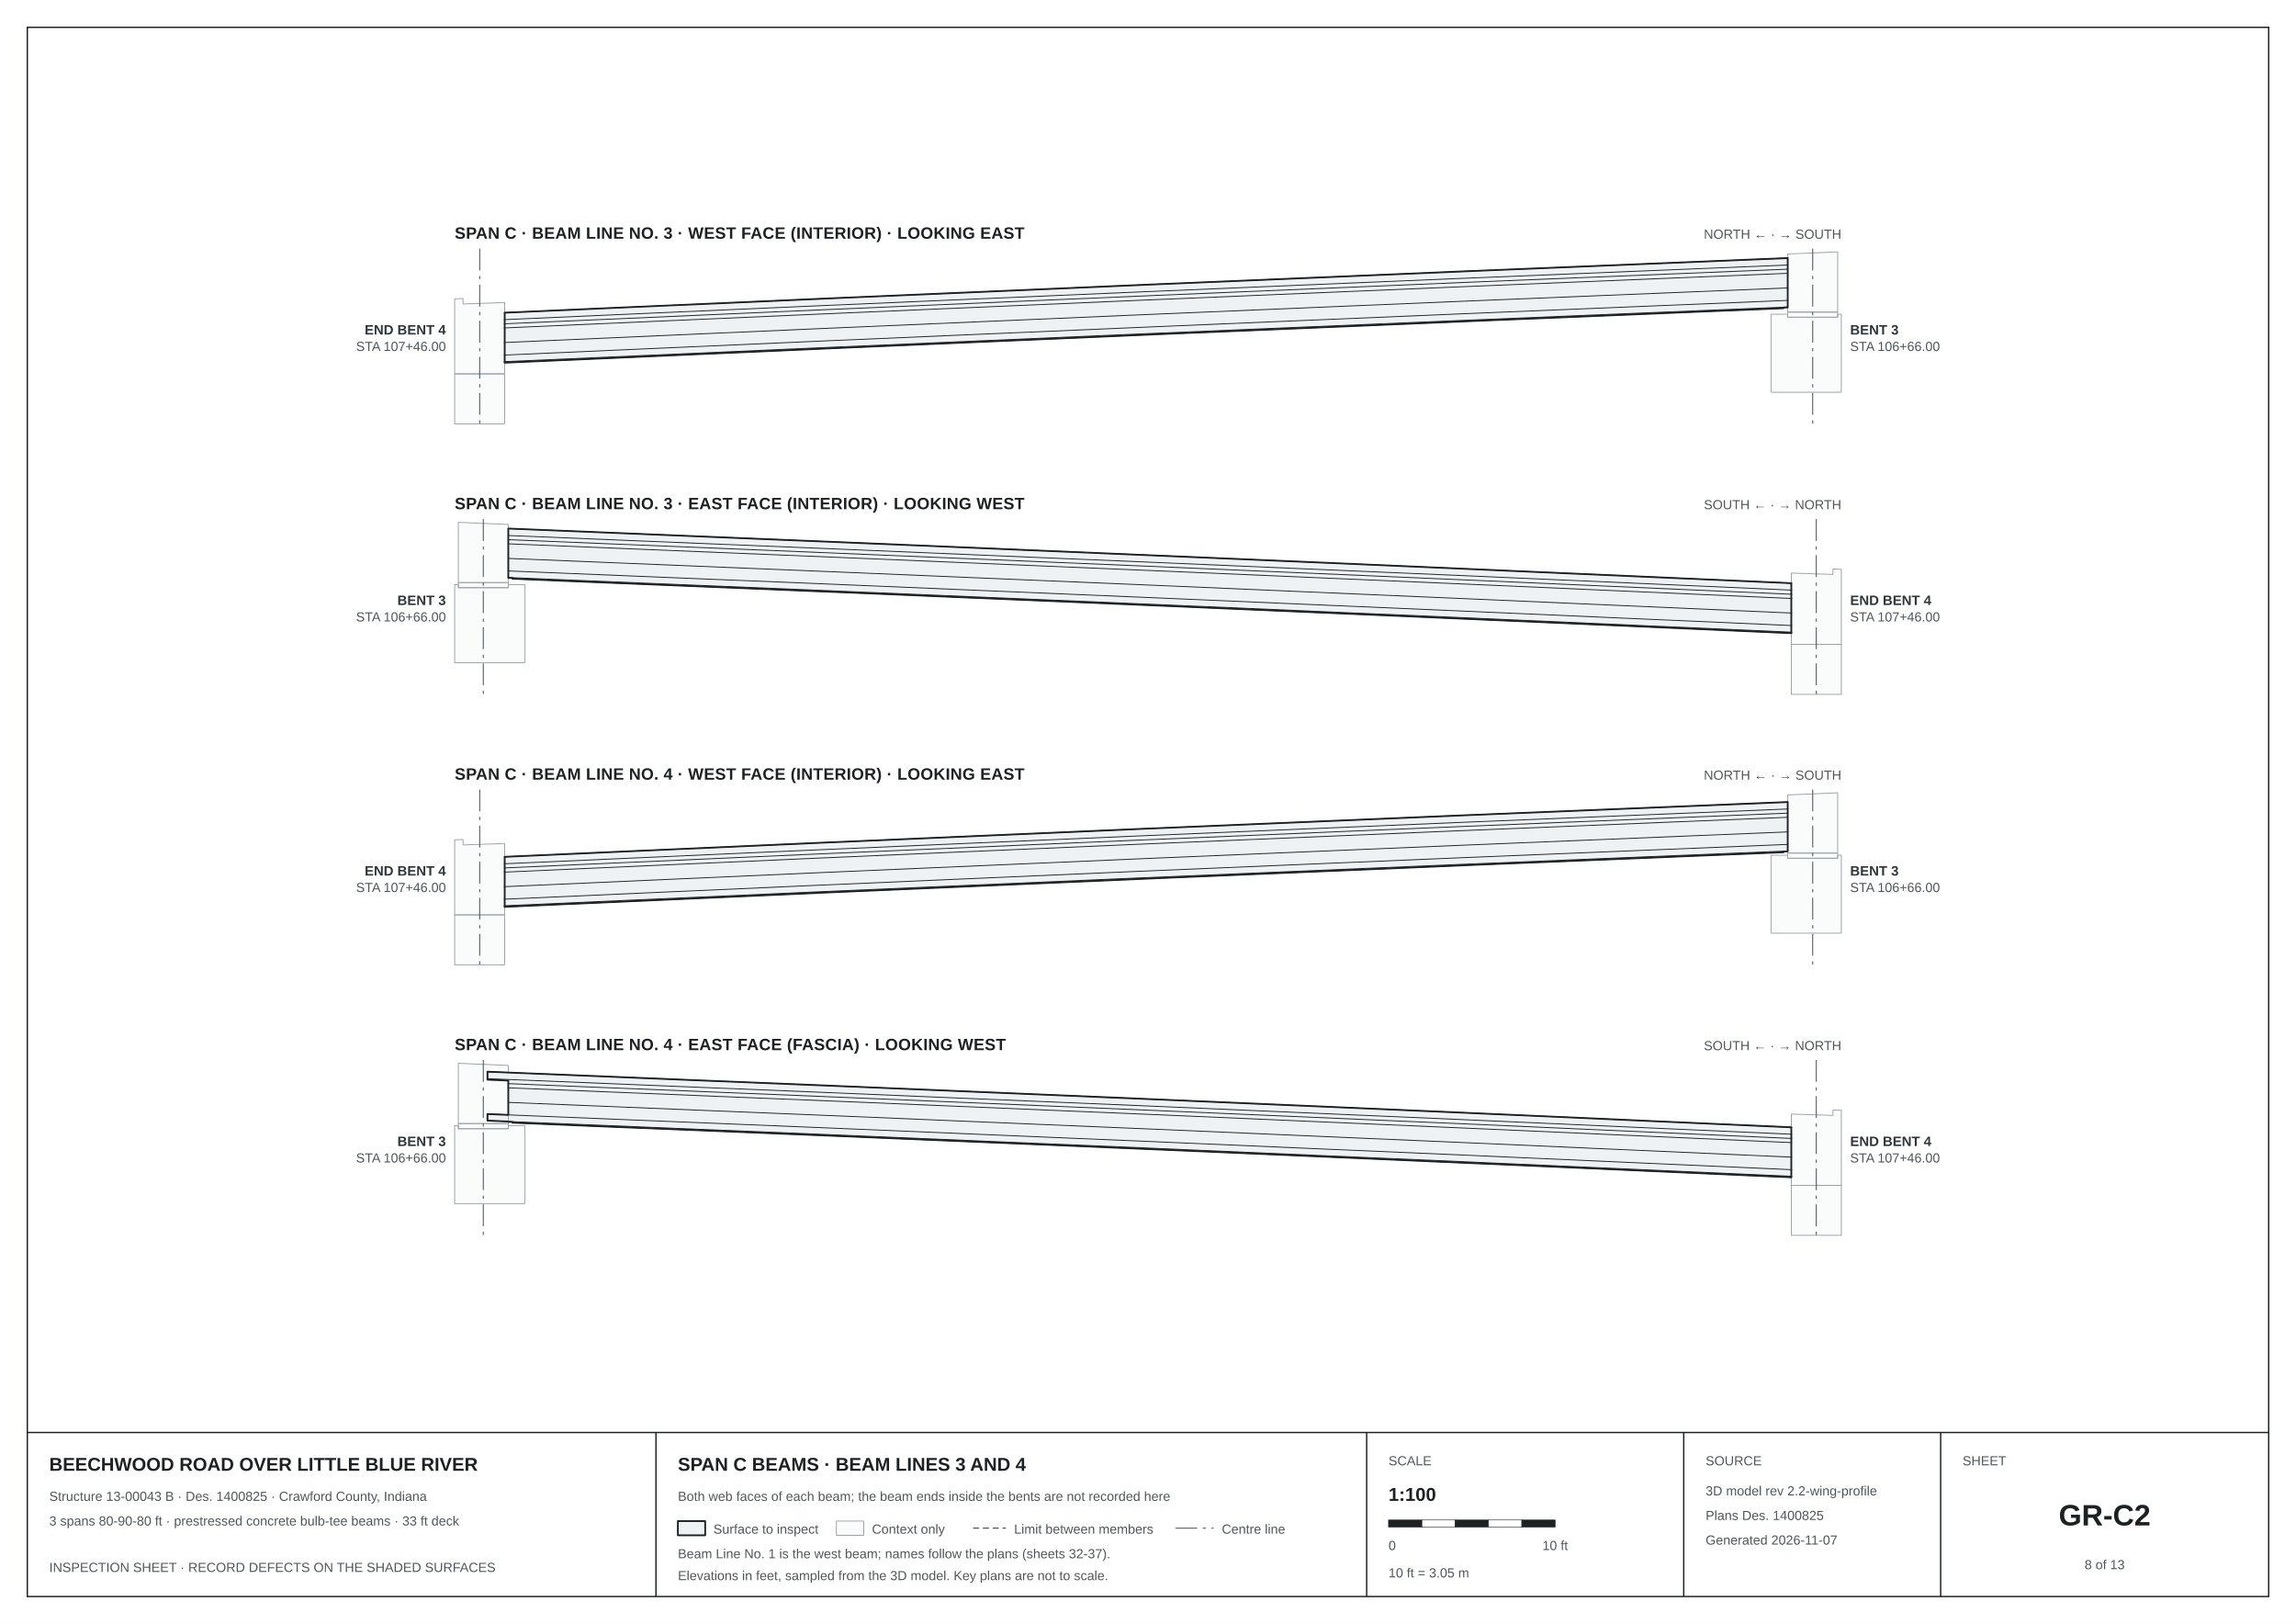
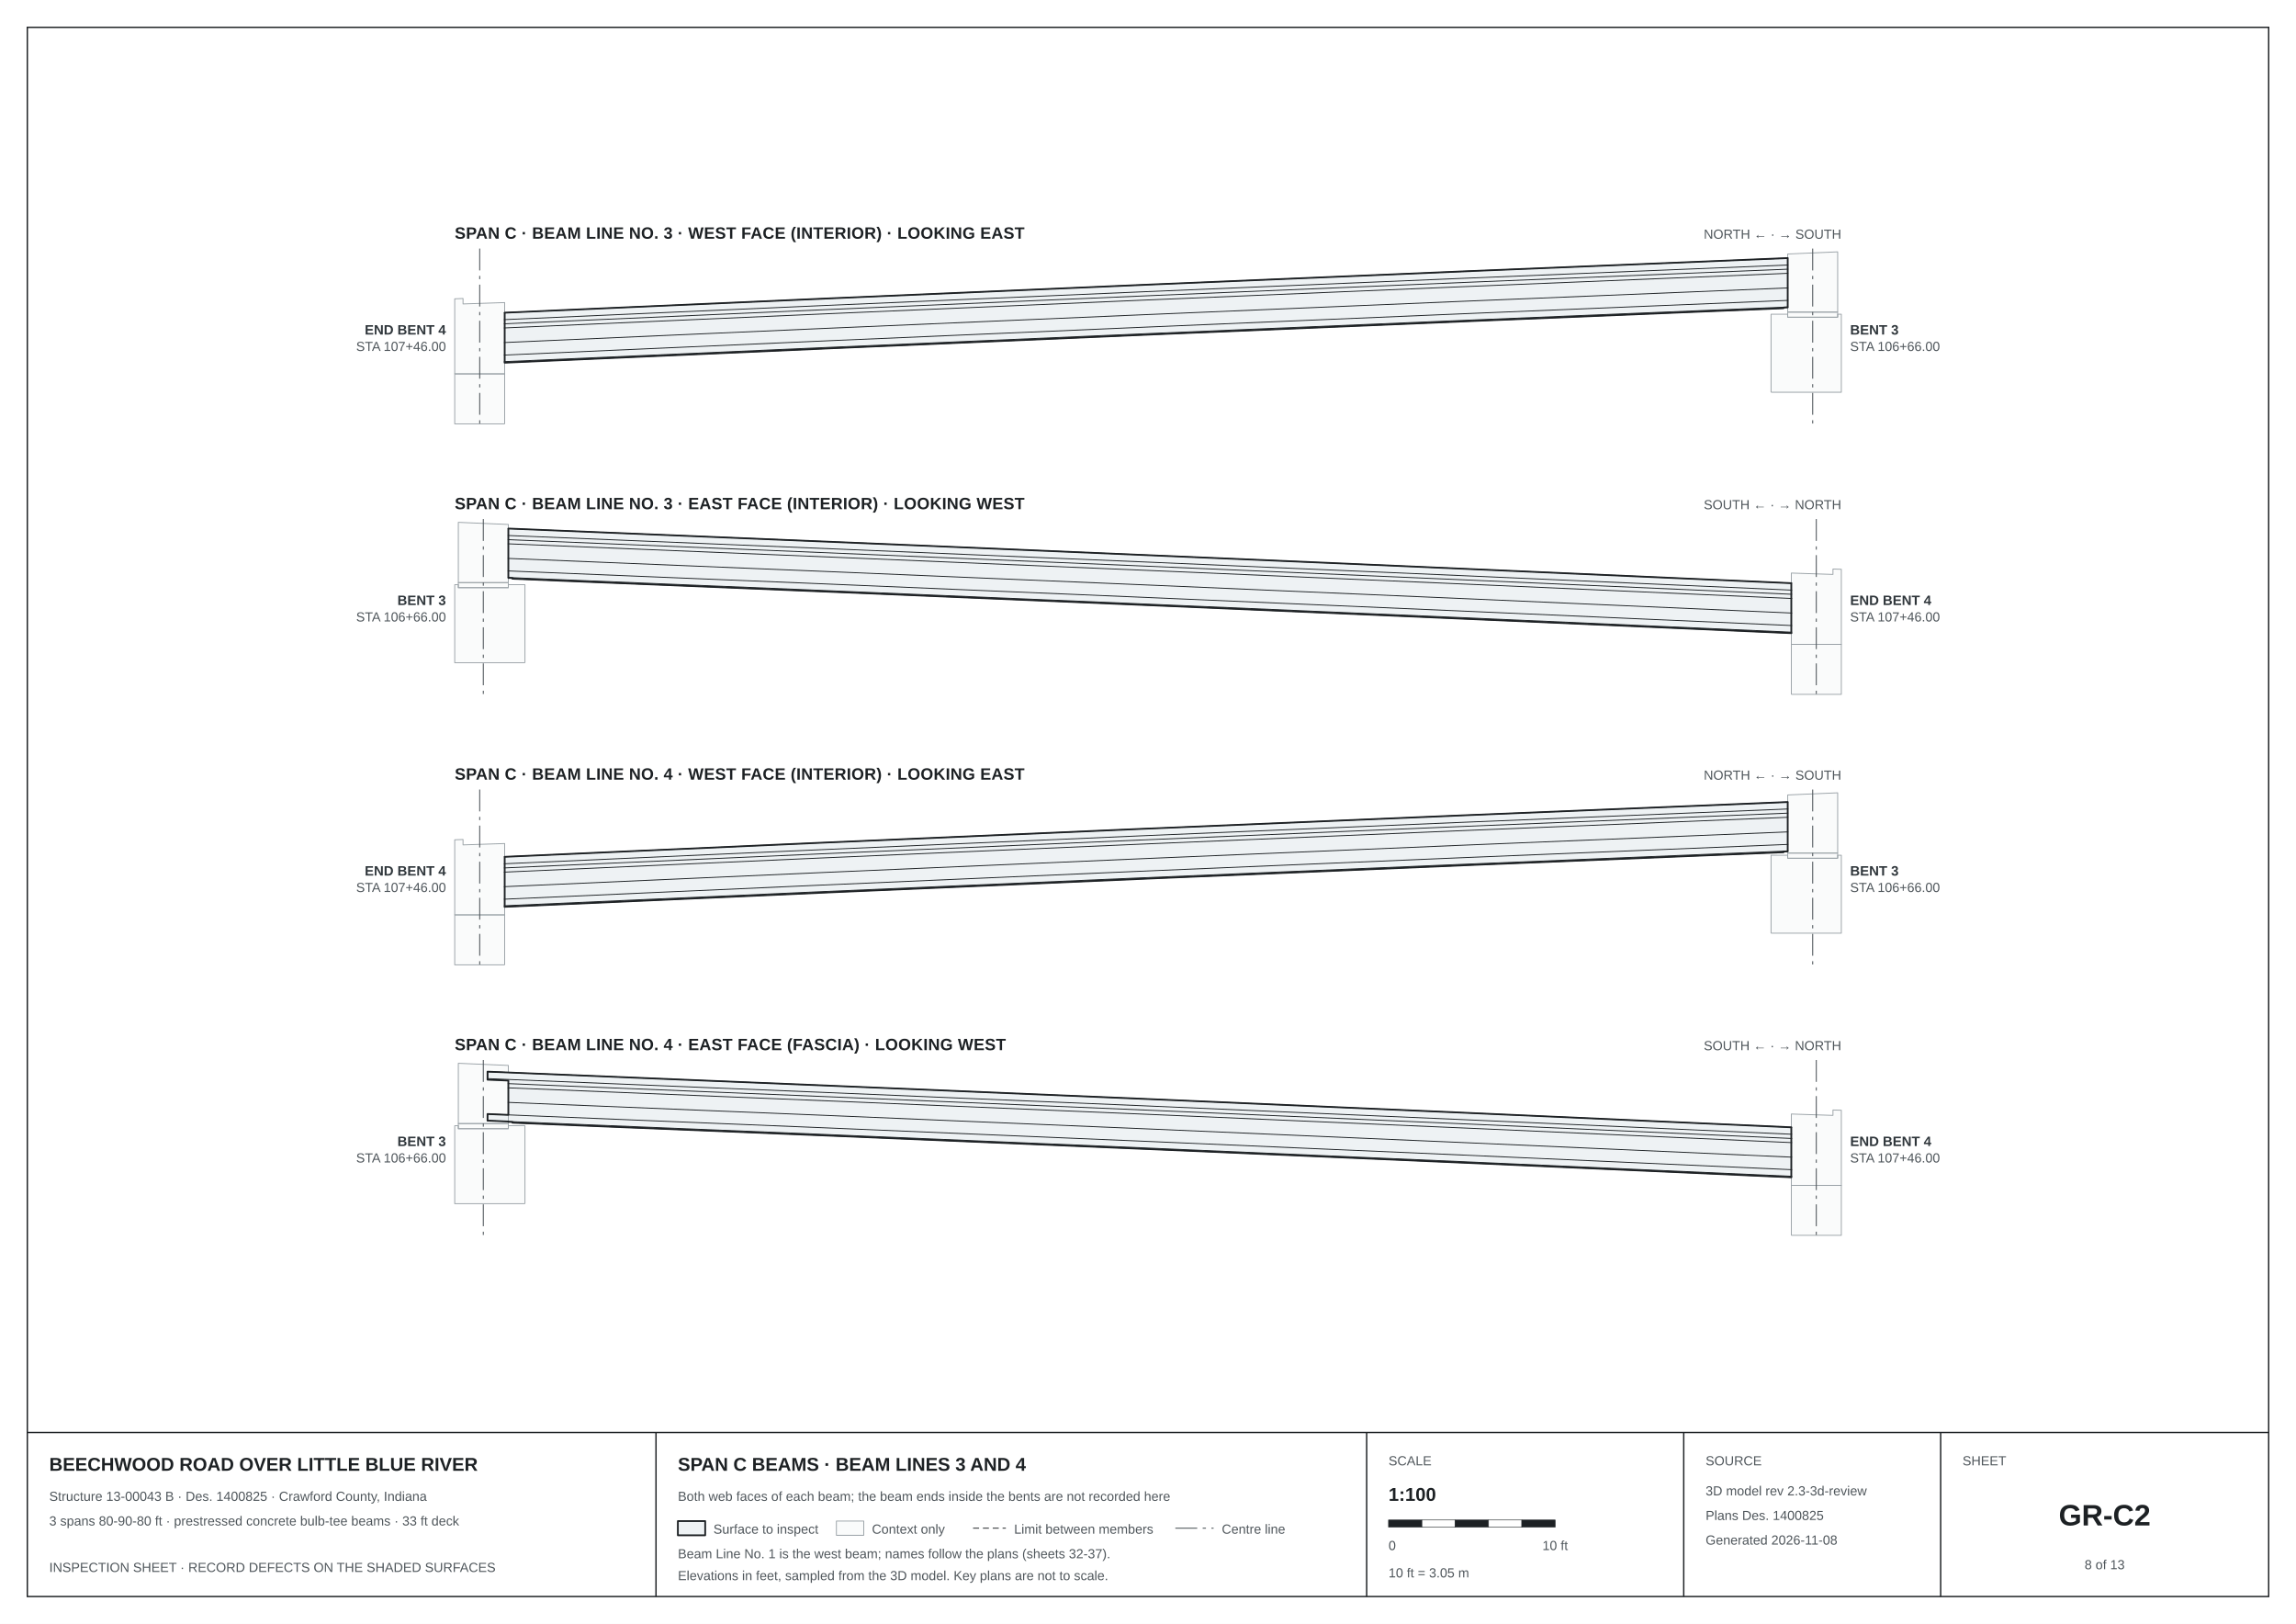
<svg xmlns="http://www.w3.org/2000/svg" viewBox="0 0 420 297" width="420mm" height="297mm">
  <style>text{font-family:"IBM Plex Sans",Arial,Helvetica,sans-serif;fill:#1d2124}.t{font-size:2.6px}.s{font-size:2.4px;fill:#4f565b}.h{font-size:3px;font-weight:600;letter-spacing:.04px}.big{font-size:5.4px;font-weight:600}.mid{font-size:3.4px;font-weight:600}.lbl{font-size:2.5px;fill:#2f363b;font-weight:600}.ann{font-size:2.5px;fill:#1d2124}.j{fill:none;stroke:#1d2124;stroke-width:.16;stroke-dasharray:1.1 .7}.o{fill:none;stroke:#1d2124;stroke-width:.32;stroke-linejoin:round;stroke-linecap:round}.e{fill:none;stroke:#1d2124;stroke-width:.16;stroke-linecap:round}.r{fill:none;stroke:#9aa2a7;stroke-width:.16;stroke-linejoin:round}.m{fill:#e3e7ea;stroke:#9aa2a7;stroke-width:.1}.f{fill:#eef2f4;stroke:none}.rf{fill:#fafbfb;stroke:none}.c{fill:none;stroke:#4f565b;stroke-width:.18;stroke-dasharray:4 1 .6 1}.ld{fill:none;stroke:#4f565b;stroke-width:.15}.ar{fill:#1d2124}.k{fill:none;stroke:#1d2124;stroke-width:.25}.thin{fill:none;stroke:#1d2124;stroke-width:.15}</style>
  <rect width="420" height="297" fill="#fff" />
  <rect x="5" y="5" width="410" height="287" class="k" />
-   <text x="83.17" y="43.66" class="h" text-anchor="start">SPAN C · BEAM LINE NO. 3 · WEST FACE (INTERIOR) · LOOKING EAST</text>
-   <text x="336.83" y="43.66" class="s" text-anchor="end">NORTH ← · → SOUTH</text>
+   <text x="83.18" y="43.66" class="h" text-anchor="start">SPAN C · BEAM LINE NO. 3 · WEST FACE (INTERIOR) · LOOKING EAST</text>
+   <text x="336.82" y="43.66" class="s" text-anchor="end">NORTH ← · → SOUTH</text>
  <g id="view-C-BL3-W">
    <path class="rf" d="M336.16,57.08 336.16,46.06 327.02,46.45 327.02,57.08Z" />
    <path class="rf" d="M323.97,71.74 336.83,71.74 336.83,57.47 336.16,57.47 336.16,58.02 327.02,58.02 327.02,57.47 323.97,57.47Z" />
    <path class="rf" d="M336.16,58.02 336.16,57.08 327.02,57.08 327.02,58.02Z" />
-     <path class="rf" d="M83.17,68.38 92.32,68.38 92.32,55.34 84.70,55.59 84.70,54.59 83.17,54.65Z" />
-     <path class="rf" d="M92.32,77.53 92.32,68.38 83.17,68.38 83.17,77.53Z" />
+     <path class="rf" d="M83.18,68.38 92.32,68.38 92.32,55.34 84.70,55.59 84.70,54.59 83.18,54.65Z" />
+     <path class="rf" d="M92.32,77.53 92.32,68.38 83.18,68.38 83.18,77.53Z" />
    <path class="f" d="M92.32,66.33 152.27,63.69 210.97,61.16 269.67,58.70 326.25,56.37 326.25,56.25 327.02,56.22 327.02,47.20 269.67,49.55 210.97,52.02 152.27,54.55 92.32,57.19Z" />
    <path class="r" d="M336.16,57.08 336.16,46.06 327.02,46.45 327.02,57.08 336.16,57.08" />
    <path class="r" d="M323.97,71.74 336.83,71.74 336.83,57.47 336.16,57.47 336.16,58.02 327.02,58.02 327.02,57.47 323.97,57.47 323.97,71.74" />
    <path class="r" d="M336.16,58.02 336.16,57.08 327.02,57.08 327.02,58.02 336.16,58.02" />
-     <path class="r" d="M83.17,68.38 92.32,68.38 92.32,55.34 84.70,55.59 84.70,54.59 83.17,54.65 83.17,68.38" />
-     <path class="r" d="M92.32,77.53 92.32,68.38 83.17,68.38 83.17,77.53 92.32,77.53" />
+     <path class="r" d="M83.18,68.38 92.32,68.38 92.32,55.34 84.70,55.59 84.70,54.59 83.18,54.65 83.18,68.38" />
+     <path class="r" d="M92.32,77.53 92.32,68.38 83.18,68.38 83.18,77.53 92.32,77.53" />
    <path class="o" d="M93.56,66.28 152.27,63.69 210.97,61.16 269.67,58.70 326.25,56.37 326.25,56.25 327.02,56.22 327.02,47.20 269.67,49.55 210.97,52.02 152.27,54.55 92.32,57.19 92.32,66.33 93.56,66.28" />
-     <path class="e" d="M327.06,47.20 269.67,49.55 210.97,52.02 152.27,54.55 92.24,57.19M327.06,48.47 267.23,50.92 208.52,53.39 149.82,55.92 92.24,58.46M327.06,49.23 269.67,51.58 210.97,54.05 152.27,56.58 92.24,59.22M327.06,49.99 267.23,52.45 208.52,54.92 149.82,57.45 92.24,59.98M327.06,52.66 267.23,55.11 208.52,57.58 149.82,60.11 92.24,62.65M327.06,54.94 269.67,57.30 210.97,59.77 152.27,62.29 92.24,64.94M327.06,56.15 269.67,58.51 210.97,60.97 152.27,63.50 92.24,66.14M327.02,56.22 326.25,56.25 326.25,56.37 267.23,58.80 208.52,61.27 149.82,63.80 92.24,66.33" />
+     <path class="e" d="M327.06,47.20 269.67,49.55 210.97,52.02 152.27,54.55 92.24,57.19M327.06,48.47 267.23,50.92 208.52,53.39 149.82,55.92 92.24,58.46M327.06,49.23 269.67,51.58 210.97,54.05 152.27,56.58 92.24,59.22M327.06,49.99 267.23,52.45 208.52,54.92 149.82,57.45 92.24,59.98M327.06,52.66 267.23,55.12 208.52,57.59 149.82,60.11 92.24,62.65M327.06,54.94 269.67,57.30 210.97,59.77 152.27,62.29 92.24,64.94M327.06,56.15 269.67,58.51 210.97,60.97 152.27,63.50 92.24,66.14M327.02,56.22 326.25,56.25 326.25,56.37 267.23,58.80 208.52,61.27 149.82,63.80 92.24,66.33" />
  </g>
  <path class="c" d="M331.59,45.46V78.33" />
  <text x="338.43" y="61.19" class="lbl" text-anchor="start">BENT 3</text>
  <text x="338.43" y="64.19" class="s" text-anchor="start">STA 106+66.00</text>
  <path class="c" d="M87.75,45.46V78.33" />
-   <text x="81.57" y="61.19" class="lbl" text-anchor="end">END BENT 4</text>
-   <text x="81.57" y="64.19" class="s" text-anchor="end">STA 107+46.00</text>
-   <text x="83.17" y="93.13" class="h" text-anchor="start">SPAN C · BEAM LINE NO. 3 · EAST FACE (INTERIOR) · LOOKING WEST</text>
-   <text x="336.83" y="93.13" class="s" text-anchor="end">SOUTH ← · → NORTH</text>
+   <text x="81.58" y="61.19" class="lbl" text-anchor="end">END BENT 4</text>
+   <text x="81.58" y="64.19" class="s" text-anchor="end">STA 107+46.00</text>
+   <text x="83.18" y="93.13" class="h" text-anchor="start">SPAN C · BEAM LINE NO. 3 · EAST FACE (INTERIOR) · LOOKING WEST</text>
+   <text x="336.82" y="93.13" class="s" text-anchor="end">SOUTH ← · → NORTH</text>
  <g id="view-C-BL3-E">
-     <path class="rf" d="M92.98,106.56 92.98,95.92 83.84,95.53 83.84,106.56Z" />
-     <path class="rf" d="M96.03,121.21 96.03,106.94 92.98,106.94 92.98,107.49 83.84,107.49 83.84,106.94 83.17,106.94 83.17,121.21Z" />
-     <path class="rf" d="M92.98,106.56 83.84,106.56 83.84,107.49 92.98,107.49Z" />
+     <path class="rf" d="M92.99,106.56 92.99,95.92 83.84,95.53 83.84,106.56Z" />
+     <path class="rf" d="M96.03,121.21 96.03,106.94 92.99,106.94 92.99,107.49 83.84,107.49 83.84,106.94 83.18,106.94 83.18,121.21Z" />
+     <path class="rf" d="M92.99,106.56 83.84,106.56 83.84,107.49 92.99,107.49Z" />
    <path class="rf" d="M327.68,117.86 336.83,117.86 336.83,104.12 335.30,104.07 335.30,105.06 327.68,104.81Z" />
    <path class="rf" d="M327.68,127.00 336.83,127.00 336.83,117.86 327.68,117.86Z" />
-     <path class="f" d="M93.75,105.72 93.75,105.85 152.77,108.27 211.48,110.74 270.18,113.27 327.68,115.80 327.68,106.66 243.27,102.96 167.45,99.74 92.98,96.67 92.98,105.69Z" />
-     <path class="r" d="M92.98,106.56 92.98,95.92 83.84,95.53 83.84,106.56 92.98,106.56" />
-     <path class="r" d="M96.03,121.21 96.03,106.94 92.98,106.94 92.98,107.49 83.84,107.49 83.84,106.94 83.17,106.94 83.17,121.21 96.03,121.21" />
-     <path class="r" d="M92.98,106.56 83.84,106.56 83.84,107.49 92.98,107.49 92.98,106.56" />
+     <path class="f" d="M93.75,105.72 93.75,105.85 152.77,108.27 211.48,110.74 270.18,113.27 327.68,115.80 327.68,106.66 243.27,102.96 167.45,99.74 92.99,96.67 92.99,105.69Z" />
+     <path class="r" d="M92.99,106.56 92.99,95.92 83.84,95.53 83.84,106.56 92.99,106.56" />
+     <path class="r" d="M96.03,121.21 96.03,106.94 92.99,106.94 92.99,107.49 83.84,107.49 83.84,106.94 83.18,106.94 83.18,121.21 96.03,121.21" />
+     <path class="r" d="M92.99,106.56 83.84,106.56 83.84,107.49 92.99,107.49 92.99,106.56" />
    <path class="r" d="M327.68,117.86 336.83,117.86 336.83,104.12 335.30,104.07 335.30,105.06 327.68,104.81 327.68,117.86" />
    <path class="r" d="M327.68,127.00 336.83,127.00 336.83,117.86 327.68,117.86 327.68,127.00" />
-     <path class="o" d="M93.75,105.72 93.75,105.85 152.77,108.27 211.48,110.74 270.18,113.27 327.68,115.80 327.68,106.66 243.27,102.96 167.45,99.74 92.98,96.67 92.98,105.69 93.75,105.72" />
-     <path class="e" d="M92.94,96.67 150.33,99.02 209.03,101.49 267.73,104.02 327.76,106.66M92.94,97.94 152.77,100.40 211.48,102.87 270.18,105.39 327.76,107.93M92.94,98.70 150.33,101.06 209.03,103.52 267.73,106.05 327.76,108.69M92.94,99.46 152.77,101.92 211.48,104.39 270.18,106.92 327.76,109.46M92.94,102.13 152.77,104.59 211.48,107.06 270.18,109.59 327.76,112.12M92.94,104.42 150.33,106.77 209.03,109.24 267.73,111.77 327.76,114.41M92.94,105.62 150.33,107.98 209.03,110.45 267.73,112.97 327.76,115.62M92.98,105.69 93.75,105.72 93.75,105.85 152.77,108.27 211.48,110.74 270.18,113.27 327.76,115.81" />
+     <path class="o" d="M93.75,105.72 93.75,105.85 152.77,108.27 211.48,110.74 270.18,113.27 327.68,115.80 327.68,106.66 243.27,102.96 167.45,99.74 92.99,96.67 92.99,105.69 93.75,105.72" />
+     <path class="e" d="M92.94,96.67 150.33,99.02 209.03,101.49 267.73,104.02 327.76,106.66M92.94,97.94 152.77,100.40 211.48,102.87 270.18,105.40 327.76,107.93M92.94,98.70 150.33,101.06 209.03,103.52 267.73,106.05 327.76,108.69M92.94,99.46 152.77,101.92 211.48,104.39 270.18,106.92 327.76,109.46M92.94,102.13 152.77,104.59 211.48,107.06 270.18,109.59 327.76,112.12M92.94,104.42 150.33,106.77 209.03,109.24 267.73,111.77 327.76,114.41M92.94,105.62 150.33,107.98 209.03,110.45 267.73,112.97 327.76,115.62M92.98,105.69 93.75,105.72 93.75,105.85 152.77,108.27 211.48,110.74 270.18,113.27 327.76,115.81" />
  </g>
  <path class="c" d="M88.41,94.93V127.80" />
-   <text x="81.57" y="110.66" class="lbl" text-anchor="end">BENT 3</text>
-   <text x="81.57" y="113.66" class="s" text-anchor="end">STA 106+66.00</text>
+   <text x="81.58" y="110.66" class="lbl" text-anchor="end">BENT 3</text>
+   <text x="81.58" y="113.66" class="s" text-anchor="end">STA 106+66.00</text>
  <path class="c" d="M332.25,94.93V127.80" />
  <text x="338.43" y="110.66" class="lbl" text-anchor="start">END BENT 4</text>
  <text x="338.43" y="113.66" class="s" text-anchor="start">STA 107+46.00</text>
-   <text x="83.17" y="142.60" class="h" text-anchor="start">SPAN C · BEAM LINE NO. 4 · WEST FACE (INTERIOR) · LOOKING EAST</text>
-   <text x="336.83" y="142.60" class="s" text-anchor="end">NORTH ← · → SOUTH</text>
+   <text x="83.18" y="142.60" class="h" text-anchor="start">SPAN C · BEAM LINE NO. 4 · WEST FACE (INTERIOR) · LOOKING EAST</text>
+   <text x="336.82" y="142.60" class="s" text-anchor="end">NORTH ← · → SOUTH</text>
  <g id="view-C-BL4-W">
    <path class="rf" d="M336.16,156.03 336.16,145.00 327.02,145.39 327.02,156.03Z" />
    <path class="rf" d="M323.97,170.68 336.83,170.68 336.83,156.42 336.16,156.42 336.16,156.97 327.02,156.97 327.02,156.42 323.97,156.42Z" />
    <path class="rf" d="M336.16,156.97 336.16,156.03 327.02,156.03 327.02,156.97Z" />
-     <path class="rf" d="M83.17,167.33 92.32,167.33 92.32,154.28 84.70,154.53 84.70,153.54 83.17,153.59Z" />
-     <path class="rf" d="M92.32,176.47 92.32,167.33 83.17,167.33 83.17,176.47Z" />
+     <path class="rf" d="M83.18,167.33 92.32,167.33 92.32,154.28 84.70,154.53 84.70,153.54 83.18,153.59Z" />
+     <path class="rf" d="M92.32,176.47 92.32,167.33 83.18,167.33 83.18,176.47Z" />
    <path class="f" d="M92.32,165.85 152.27,163.19 210.97,160.65 269.67,158.18 326.25,155.87 326.25,155.74 327.02,155.71 327.02,146.69 267.23,149.14 208.52,151.61 149.82,154.15 92.32,156.71Z" />
    <path class="r" d="M336.16,156.03 336.16,145.00 327.02,145.39 327.02,156.03 336.16,156.03" />
    <path class="r" d="M323.97,170.68 336.83,170.68 336.83,156.42 336.16,156.42 336.16,156.97 327.02,156.97 327.02,156.42 323.97,156.42 323.97,170.68" />
    <path class="r" d="M336.16,156.97 336.16,156.03 327.02,156.03 327.02,156.97 336.16,156.97" />
-     <path class="r" d="M83.17,167.33 92.32,167.33 92.32,154.28 84.70,154.53 84.70,153.54 83.17,153.59 83.17,167.33" />
-     <path class="r" d="M92.32,176.47 92.32,167.33 83.17,167.33 83.17,176.47 92.32,176.47" />
+     <path class="r" d="M83.18,167.33 92.32,167.33 92.32,154.28 84.70,154.53 84.70,153.54 83.18,153.59 83.18,167.33" />
+     <path class="r" d="M92.32,176.47 92.32,167.33 83.18,167.33 83.18,176.47 92.32,176.47" />
    <path class="o" d="M93.56,165.80 152.27,163.19 210.97,160.65 269.67,158.18 326.25,155.87 326.25,155.74 327.02,155.71 327.02,146.69 267.23,149.14 208.52,151.61 149.82,154.15 92.32,156.71 92.32,165.85 93.56,165.80" />
    <path class="e" d="M327.06,146.69 267.23,149.14 208.52,151.61 149.82,154.15 92.24,156.71M327.06,147.96 267.23,150.41 208.52,152.88 149.82,155.42 92.24,157.98M327.06,148.72 267.23,151.17 208.52,153.64 149.82,156.18 92.24,158.74M327.06,149.48 267.23,151.93 208.52,154.40 149.82,156.94 92.24,159.51M327.06,152.15 267.23,154.60 208.52,157.07 149.82,159.61 92.24,162.17M327.06,154.44 267.23,156.88 208.52,159.35 149.82,161.90 92.24,164.46M327.06,155.64 267.23,158.09 208.52,160.56 149.82,163.10 92.24,165.66M327.02,155.71 326.25,155.74 326.25,155.87 267.23,158.28 208.52,160.75 149.82,163.29 92.24,165.86" />
  </g>
  <path class="c" d="M331.59,144.40V177.27" />
  <text x="338.43" y="160.14" class="lbl" text-anchor="start">BENT 3</text>
  <text x="338.43" y="163.14" class="s" text-anchor="start">STA 106+66.00</text>
  <path class="c" d="M87.75,144.40V177.27" />
-   <text x="81.57" y="160.14" class="lbl" text-anchor="end">END BENT 4</text>
-   <text x="81.57" y="163.14" class="s" text-anchor="end">STA 107+46.00</text>
-   <text x="83.17" y="192.07" class="h" text-anchor="start">SPAN C · BEAM LINE NO. 4 · EAST FACE (FASCIA) · LOOKING WEST</text>
-   <text x="336.83" y="192.07" class="s" text-anchor="end">SOUTH ← · → NORTH</text>
+   <text x="81.58" y="160.14" class="lbl" text-anchor="end">END BENT 4</text>
+   <text x="81.58" y="163.14" class="s" text-anchor="end">STA 107+46.00</text>
+   <text x="83.18" y="192.07" class="h" text-anchor="start">SPAN C · BEAM LINE NO. 4 · EAST FACE (FASCIA) · LOOKING WEST</text>
+   <text x="336.82" y="192.07" class="s" text-anchor="end">SOUTH ← · → NORTH</text>
  <g id="view-C-BL4-E">
-     <path class="rf" d="M92.98,197.63 89.17,197.47 89.17,196.01 92.98,196.16 92.98,194.86 83.84,194.47 83.84,205.50 92.98,205.50Z" />
-     <path class="rf" d="M96.03,220.15 96.03,205.89 92.98,205.89 92.98,206.44 83.84,206.44 83.84,205.89 83.17,205.89 83.17,220.15Z" />
-     <path class="rf" d="M92.98,205.50 83.84,205.50 83.84,206.44 92.98,206.44Z" />
-     <path class="rf" d="M327.68,216.80 336.83,216.80 336.83,203.06 335.30,203.01 335.30,204.00 327.68,203.76Z" />
+     <path class="rf" d="M92.99,197.63 89.18,197.47 89.18,196.00 92.99,196.16 92.99,194.86 83.84,194.47 83.84,205.50 92.99,205.50Z" />
+     <path class="rf" d="M96.03,220.15 96.03,205.89 92.99,205.89 92.99,206.44 83.84,206.44 83.84,205.89 83.18,205.89 83.18,220.15Z" />
+     <path class="rf" d="M92.99,205.50 83.84,205.50 83.84,206.44 92.99,206.44Z" />
+     <path class="rf" d="M327.68,216.80 336.83,216.80 336.83,203.06 335.30,203.01 335.30,204.00 327.68,203.75Z" />
    <path class="rf" d="M327.68,225.94 336.83,225.94 336.83,216.80 327.68,216.80Z" />
-     <path class="f" d="M89.17,197.47 92.98,197.63 92.98,203.91 89.17,203.75 89.17,204.96 92.98,205.12 92.98,205.18 93.75,205.21 93.75,205.34 152.77,207.75 211.48,210.22 270.18,212.77 327.68,215.32 327.68,206.18 267.73,203.51 209.03,200.97 152.77,198.61 89.17,196.01Z" />
-     <path class="r" d="M90.99,197.55 89.17,197.47 89.17,196.01 92.98,196.16 92.98,194.86 83.84,194.47 83.84,205.50 92.98,205.50 92.98,197.63 90.99,197.55" />
-     <path class="r" d="M96.03,220.15 96.03,205.89 92.98,205.89 92.98,206.44 83.84,206.44 83.84,205.89 83.17,205.89 83.17,220.15 96.03,220.15" />
-     <path class="r" d="M92.98,205.50 83.84,205.50 83.84,206.44 92.98,206.44 92.98,205.50" />
-     <path class="r" d="M327.68,216.80 336.83,216.80 336.83,203.06 335.30,203.01 335.30,204.00 327.68,203.76 327.68,216.80" />
+     <path class="f" d="M89.18,197.47 92.99,197.63 92.99,203.91 89.18,203.75 89.18,204.96 92.99,205.12 92.99,205.18 93.75,205.21 93.75,205.34 152.77,207.75 211.48,210.22 270.18,212.76 327.68,215.32 327.68,206.18 267.73,203.51 209.03,200.97 152.77,198.61 89.18,196.00Z" />
+     <path class="r" d="M90.99,197.55 89.18,197.47 89.18,196.00 92.99,196.16 92.99,194.86 83.84,194.47 83.84,205.50 92.99,205.50 92.99,197.63 90.99,197.55" />
+     <path class="r" d="M96.03,220.15 96.03,205.89 92.99,205.89 92.99,206.44 83.84,206.44 83.84,205.89 83.18,205.89 83.18,220.15 96.03,220.15" />
+     <path class="r" d="M92.99,205.50 83.84,205.50 83.84,206.44 92.99,206.44 92.99,205.50" />
+     <path class="r" d="M327.68,216.80 336.83,216.80 336.83,203.06 335.30,203.01 335.30,204.00 327.68,203.75 327.68,216.80" />
    <path class="r" d="M327.68,225.94 336.83,225.94 336.83,216.80 327.68,216.80 327.68,225.94" />
-     <path class="o" d="M89.17,197.47 92.98,197.63 92.98,203.91 89.17,203.75 89.17,204.96 92.98,205.12 92.98,205.18 93.75,205.21 93.75,205.34 152.77,207.75 211.48,210.22 270.18,212.77 327.68,215.32 327.68,206.18 267.73,203.51 209.03,200.97 152.77,198.61 89.17,196.01 89.17,197.47" />
-     <path class="e" d="M89.17,197.28 150.33,199.78 209.03,202.24 267.73,204.78 327.76,207.45M89.17,197.28 89.17,197.47M89.17,197.28 89.17,196.01 150.33,198.51 209.03,200.97 267.73,203.51 327.76,206.18M92.94,198.19 152.77,200.64 211.48,203.11 270.18,205.65 327.76,208.22M92.94,198.96 152.77,201.40 211.48,203.87 270.18,206.42 327.76,208.98M92.94,201.62 152.77,204.07 211.48,206.54 270.18,209.08 327.76,211.64M92.98,205.18 93.75,205.21 93.75,205.34 152.77,207.75 211.48,210.22 270.18,212.77 327.76,215.33M327.76,215.14 267.73,212.47 209.03,209.93 150.33,207.46 89.17,204.96 89.17,203.75 150.33,206.25 209.03,208.72 267.73,211.26 327.76,213.93" />
+     <path class="o" d="M89.18,197.47 92.99,197.63 92.99,203.91 89.18,203.75 89.18,204.96 92.99,205.12 92.99,205.18 93.75,205.21 93.75,205.34 152.77,207.75 211.48,210.22 270.18,212.76 327.68,215.32 327.68,206.18 267.73,203.51 209.03,200.97 152.77,198.61 89.18,196.00 89.18,197.47" />
+     <path class="e" d="M89.18,197.27 150.33,199.78 209.03,202.24 267.73,204.78 327.76,207.45M89.18,197.27 89.18,197.47M89.18,197.27 89.18,196.00 150.33,198.51 209.03,200.97 267.73,203.51 327.76,206.18M92.94,198.19 152.77,200.64 211.48,203.11 270.18,205.65 327.76,208.22M92.94,198.96 152.77,201.40 211.48,203.87 270.18,206.41 327.76,208.98M92.94,201.62 152.77,204.07 211.48,206.54 270.18,209.08 327.76,211.64M92.98,205.18 93.75,205.21 93.75,205.34 152.77,207.75 211.48,210.22 270.18,212.76 327.76,215.33M327.76,215.14 267.73,212.47 209.03,209.93 150.33,207.46 89.18,204.96 89.18,203.75 150.33,206.25 209.03,208.72 267.73,211.26 327.76,213.93" />
  </g>
  <path class="c" d="M88.41,193.87V226.74" />
-   <text x="81.57" y="209.61" class="lbl" text-anchor="end">BENT 3</text>
-   <text x="81.57" y="212.61" class="s" text-anchor="end">STA 106+66.00</text>
+   <text x="81.58" y="209.61" class="lbl" text-anchor="end">BENT 3</text>
+   <text x="81.58" y="212.61" class="s" text-anchor="end">STA 106+66.00</text>
  <path class="c" d="M332.25,193.87V226.74" />
  <text x="338.43" y="209.61" class="lbl" text-anchor="start">END BENT 4</text>
  <text x="338.43" y="212.61" class="s" text-anchor="start">STA 107+46.00</text>
  <path class="k" d="M5,262.0H415M120,262.0V292M250,262.0V292M308,262.0V292M355,262.0V292" />
  <text x="9.00" y="269.00" class="mid" text-anchor="start">BEECHWOOD ROAD OVER LITTLE BLUE RIVER</text>
  <text x="9.00" y="274.50" class="s" text-anchor="start">Structure 13-00043 B · Des. 1400825 · Crawford County, Indiana</text>
  <text x="9.00" y="279.00" class="s" text-anchor="start">3 spans 80-90-80 ft · prestressed concrete bulb-tee beams · 33 ft deck</text>
  <text x="9.00" y="287.50" class="s" text-anchor="start">INSPECTION SHEET · RECORD DEFECTS ON THE SHADED SURFACES</text>
  <text x="124.00" y="269.00" class="mid" text-anchor="start">SPAN C BEAMS · BEAM LINES 3 AND 4</text>
  <text x="124.00" y="274.50" class="s" text-anchor="start">Both web faces of each beam; the beam ends inside the bents are not recorded here</text>
  <rect x="124" y="278.2" width="5" height="2.6" class="f" />
  <rect x="124" y="278.2" width="5" height="2.6" class="o" />
  <text x="130.50" y="280.50" class="s" text-anchor="start">Surface to inspect</text>
  <rect x="153" y="278.2" width="5" height="2.6" class="rf" />
  <rect x="153" y="278.2" width="5" height="2.6" class="r" />
  <text x="159.50" y="280.50" class="s" text-anchor="start">Context only</text>
  <path class="j" d="M178,279.5h6" />
  <text x="185.50" y="280.50" class="s" text-anchor="start">Limit between members</text>
  <path class="c" d="M215,279.5h7" />
  <text x="223.50" y="280.50" class="s" text-anchor="start">Centre line</text>
  <text x="124.00" y="285.00" class="s" text-anchor="start">Beam Line No. 1 is the west beam; names follow the plans (sheets 32-37).</text>
  <text x="124.00" y="289.00" class="s" text-anchor="start">Elevations in feet, sampled from the 3D model. Key plans are not to scale.</text>
  <text x="254.00" y="268.00" class="s" text-anchor="start">SCALE</text>
  <text x="254.00" y="274.50" class="mid" text-anchor="start">1:100</text>
  <rect x="254.00" y="278.0" width="6.10" height="1.3" fill="#1d2124" stroke="#1d2124" stroke-width=".1" />
  <rect x="260.10" y="278.0" width="6.10" height="1.3" fill="#fff" stroke="#1d2124" stroke-width=".1" />
  <rect x="266.19" y="278.0" width="6.10" height="1.3" fill="#1d2124" stroke="#1d2124" stroke-width=".1" />
  <rect x="272.29" y="278.0" width="6.10" height="1.3" fill="#fff" stroke="#1d2124" stroke-width=".1" />
  <rect x="278.38" y="278.0" width="6.10" height="1.3" fill="#1d2124" stroke="#1d2124" stroke-width=".1" />
  <text x="254.00" y="283.50" class="s" text-anchor="start">0</text>
  <text x="284.48" y="283.50" class="s" text-anchor="middle">10 ft</text>
  <text x="254.00" y="288.50" class="s" text-anchor="start">10 ft = 3.05 m</text>
  <text x="312.00" y="268.00" class="s" text-anchor="start">SOURCE</text>
-   <text x="312.00" y="273.50" class="s" text-anchor="start">3D model rev 2.2-wing-profile</text>
+   <text x="312.00" y="273.50" class="s" text-anchor="start">3D model rev 2.3-3d-review</text>
  <text x="312.00" y="278.00" class="s" text-anchor="start">Plans Des. 1400825</text>
-   <text x="312.00" y="282.50" class="s" text-anchor="start">Generated 2026-11-07</text>
+   <text x="312.00" y="282.50" class="s" text-anchor="start">Generated 2026-11-08</text>
  <text x="359.00" y="268.00" class="s" text-anchor="start">SHEET</text>
  <text x="385.00" y="279.00" class="big" text-anchor="middle">GR-C2</text>
  <text x="385.00" y="287.00" class="s" text-anchor="middle">8 of 13</text>
</svg>
